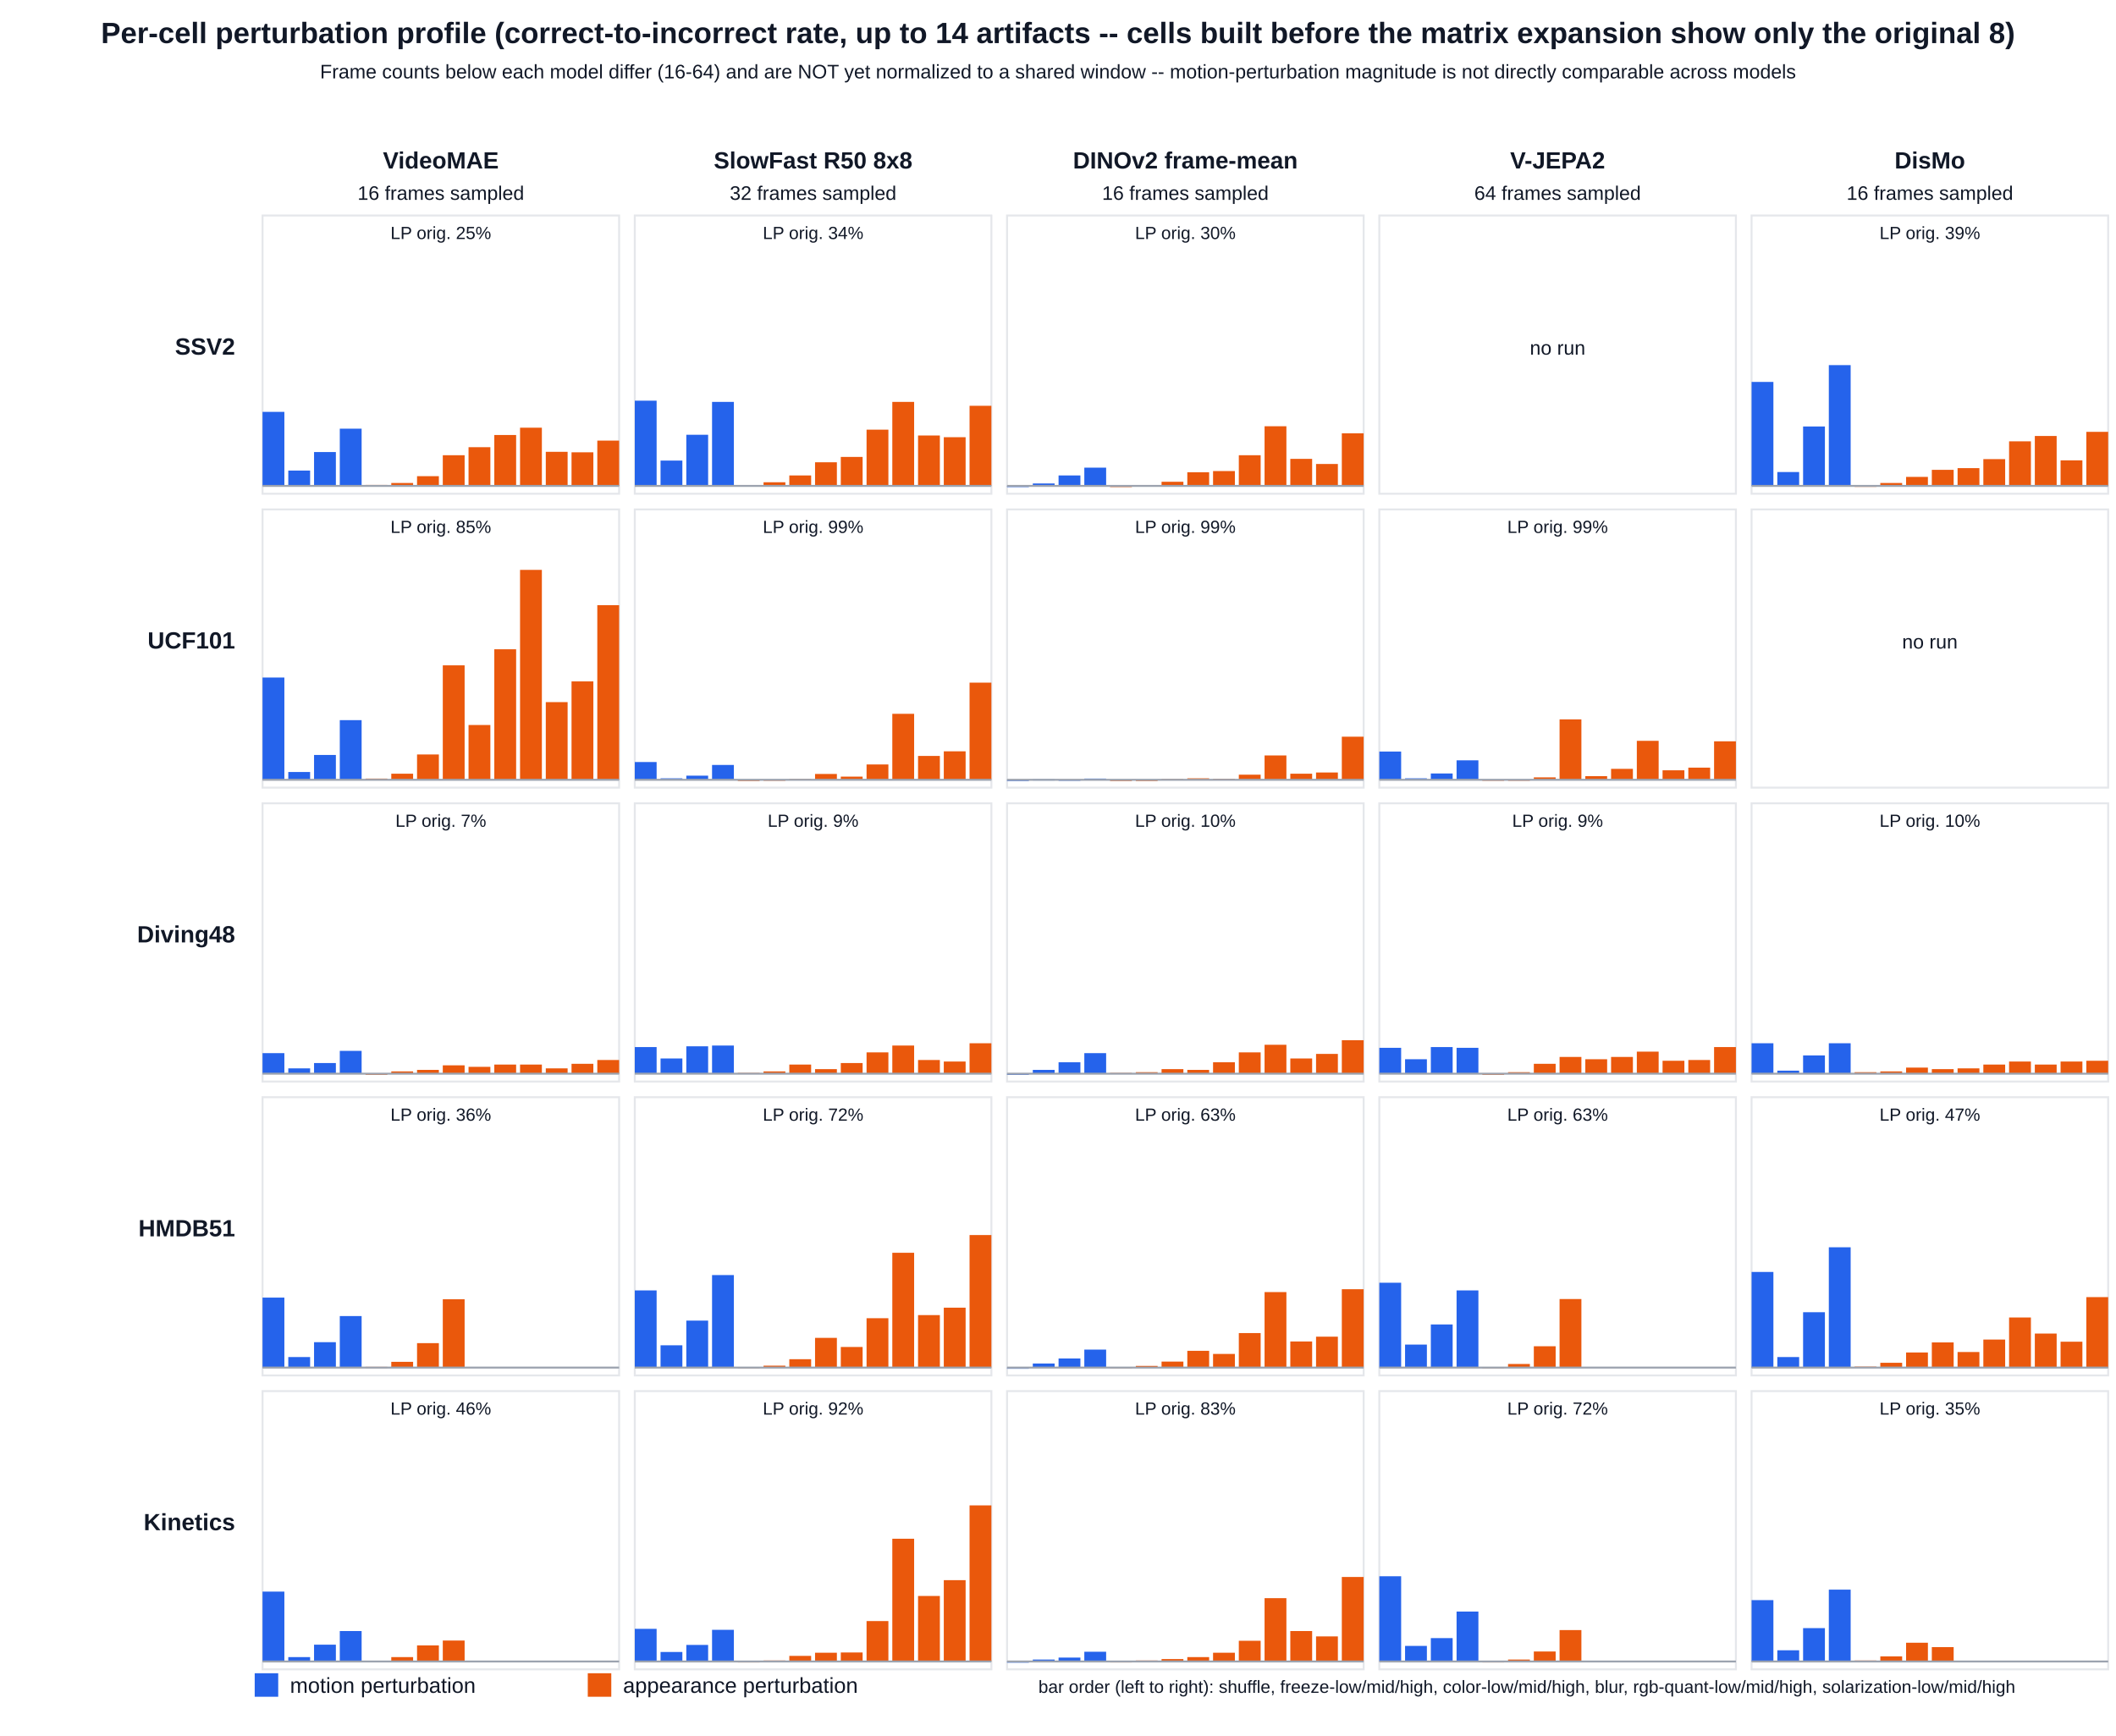
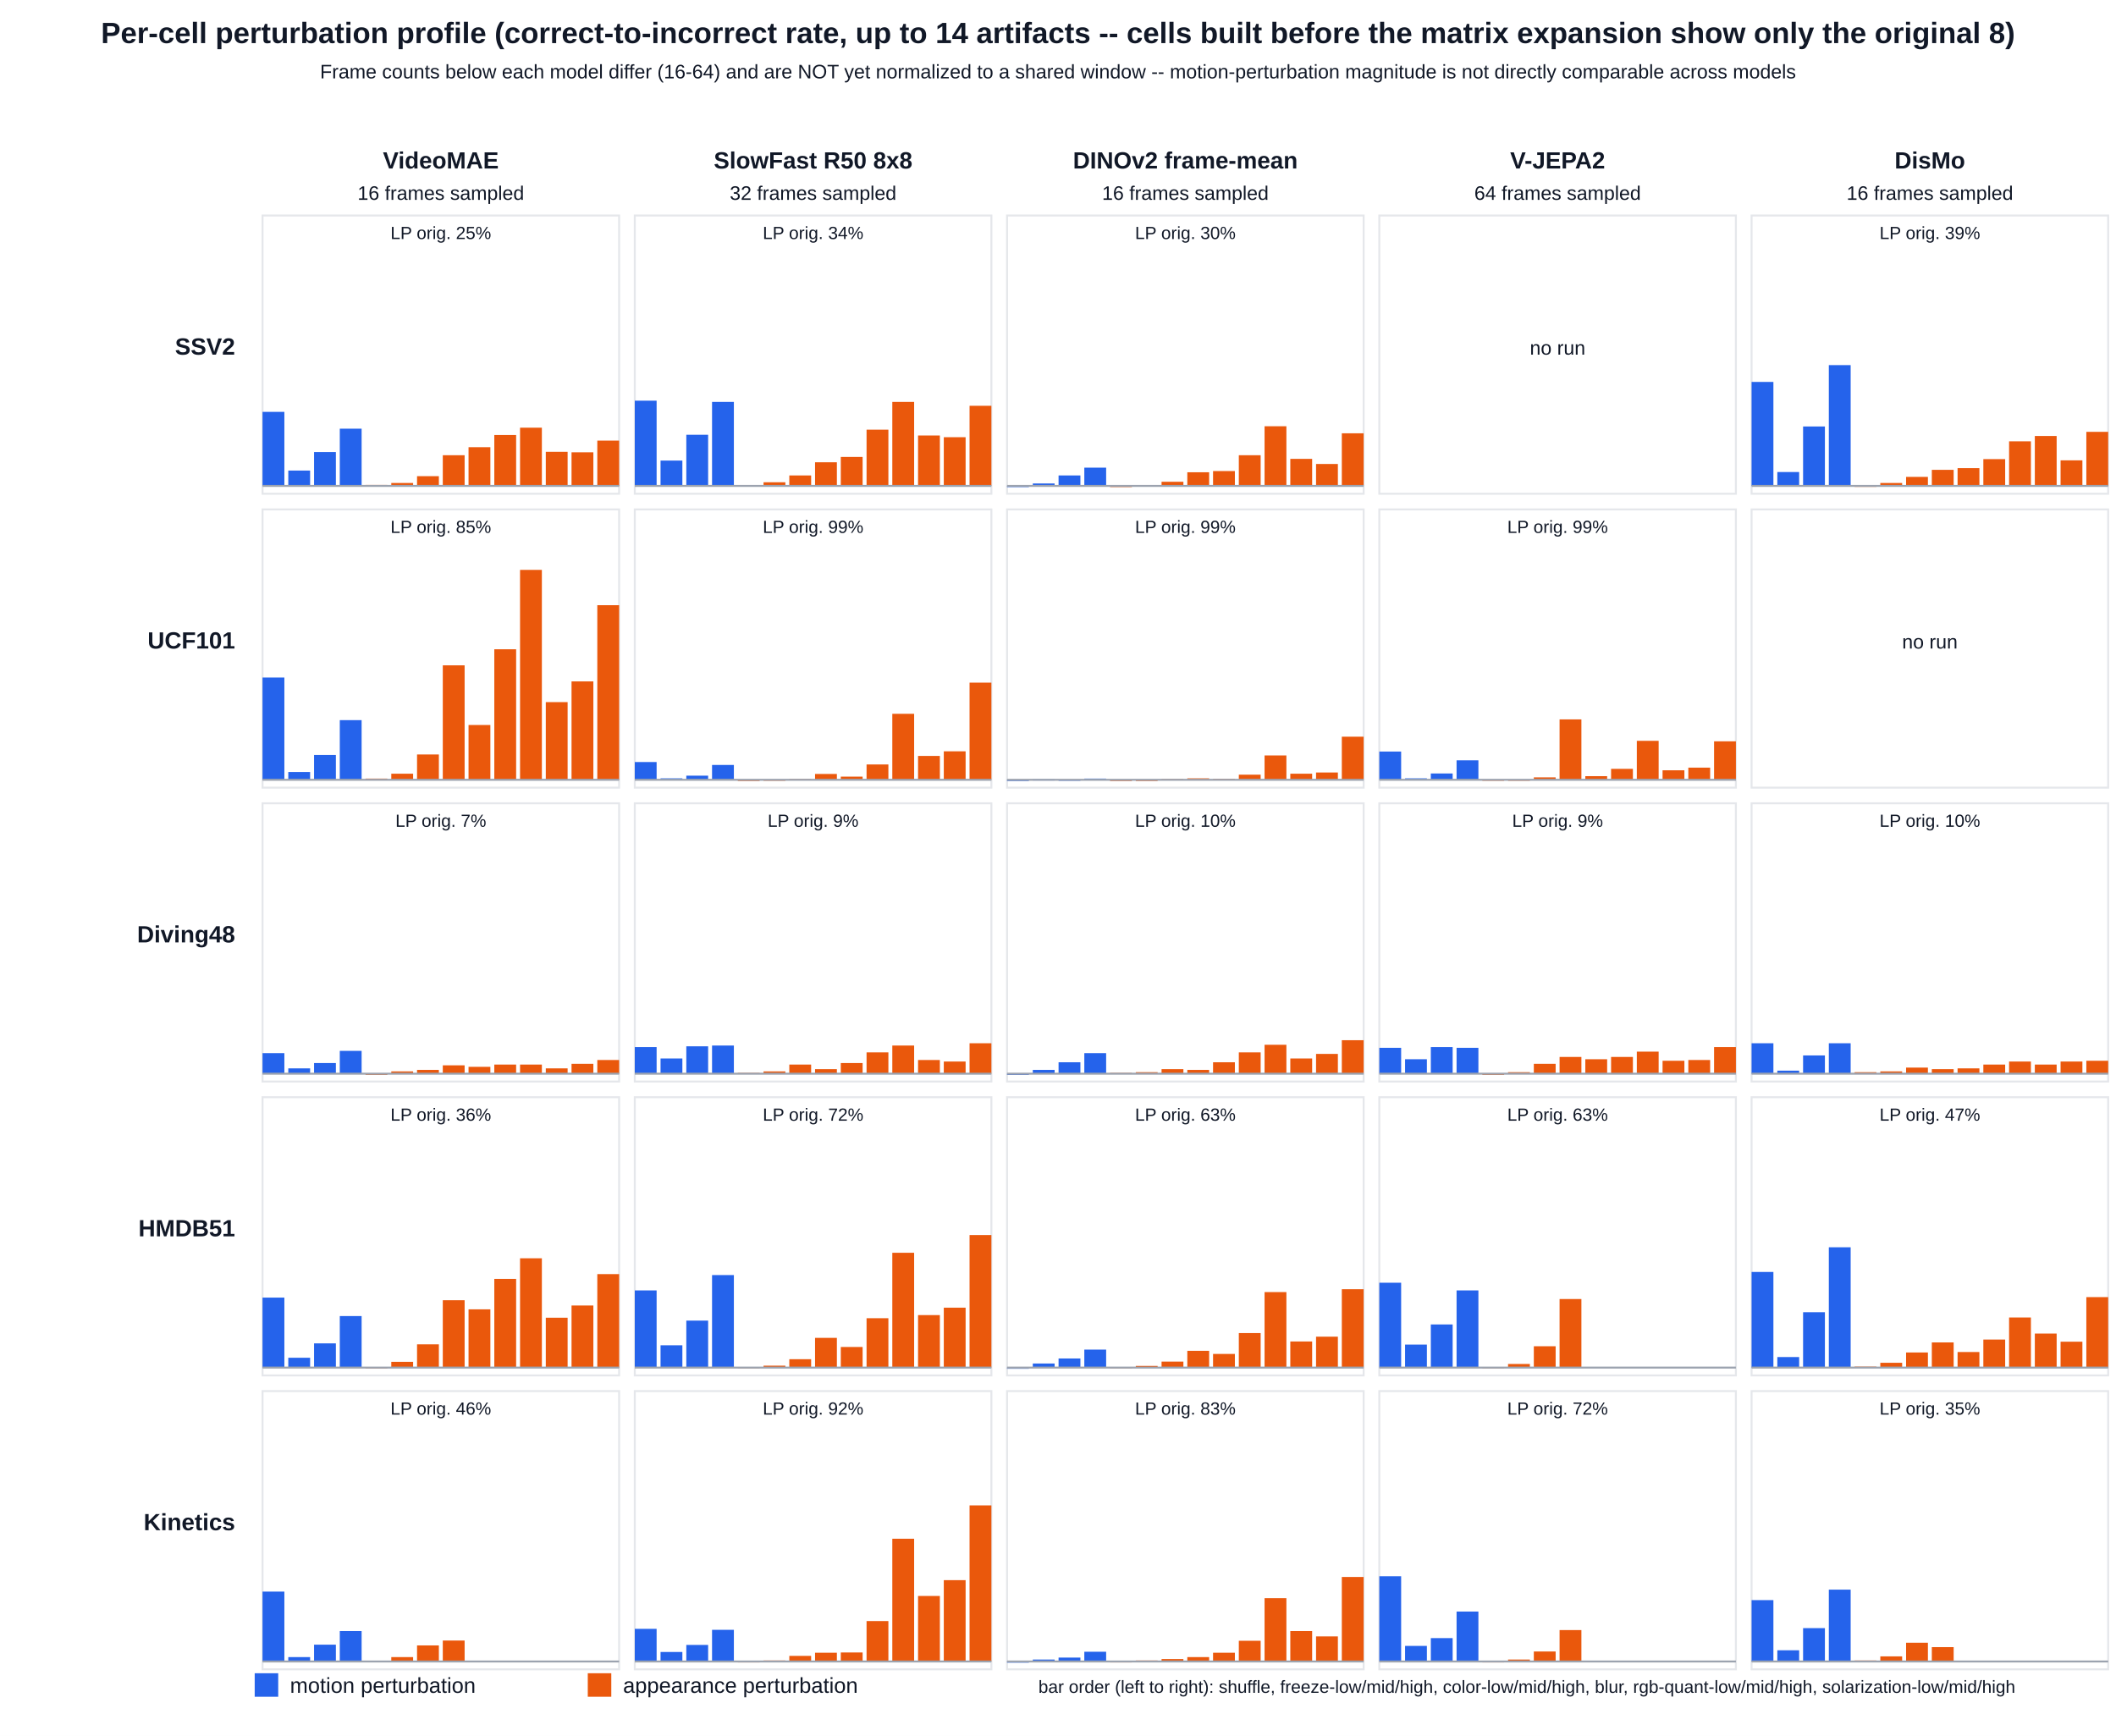
<svg xmlns="http://www.w3.org/2000/svg" width="1080" height="886" viewBox="0 0 1080 886">
  <rect width="100%" height="100%" fill="#ffffff" />
  <style>text { font-family: Arial, Helvetica, sans-serif; fill: #111827; }</style>
  <text x="540.00" y="22.00" font-size="15" font-weight="700" text-anchor="middle">Per-cell perturbation profile (correct-to-incorrect rate, up to 14 artifacts -- cells built before the matrix expansion show only the original 8)</text>
  <text x="540.00" y="40.00" font-size="10" font-weight="400" text-anchor="middle">Frame counts below each model differ (16-64) and are NOT yet normalized to a shared window -- motion-perturbation magnitude is not directly comparable across models</text>
  <text x="225.00" y="86.00" font-size="12" font-weight="700" text-anchor="middle">VideoMAE</text>
  <text x="225.00" y="102.00" font-size="10" font-weight="400" text-anchor="middle">16 frames sampled</text>
  <text x="415.00" y="86.00" font-size="12" font-weight="700" text-anchor="middle">SlowFast R50 8x8</text>
  <text x="415.00" y="102.00" font-size="10" font-weight="400" text-anchor="middle">32 frames sampled</text>
  <text x="605.00" y="86.00" font-size="12" font-weight="700" text-anchor="middle">DINOv2 frame-mean</text>
  <text x="605.00" y="102.00" font-size="10" font-weight="400" text-anchor="middle">16 frames sampled</text>
  <text x="795.00" y="86.00" font-size="12" font-weight="700" text-anchor="middle">V-JEPA2</text>
  <text x="795.00" y="102.00" font-size="10" font-weight="400" text-anchor="middle">64 frames sampled</text>
  <text x="985.00" y="86.00" font-size="12" font-weight="700" text-anchor="middle">DisMo</text>
  <text x="985.00" y="102.00" font-size="10" font-weight="400" text-anchor="middle">16 frames sampled</text>
  <text x="120.00" y="181.00" font-size="12" font-weight="700" text-anchor="end">SSV2</text>
  <rect x="134" y="110" width="182" height="142" fill="none" stroke="#e5e7eb" stroke-width="1" />
  <text x="225.00" y="122.00" font-size="9" font-weight="400" text-anchor="middle">LP orig. 25%</text>
  <rect x="134.00" y="210.21" width="11.14" height="37.79" fill="#2563eb" />
  <rect x="147.14" y="240.17" width="11.14" height="7.83" fill="#2563eb" />
  <rect x="160.29" y="230.72" width="11.14" height="17.28" fill="#2563eb" />
  <rect x="173.43" y="218.79" width="11.14" height="29.21" fill="#2563eb" />
  <rect x="186.57" y="247.50" width="11.14" height="0.60" fill="#ea580c" />
  <rect x="199.71" y="246.51" width="11.14" height="1.49" fill="#ea580c" />
  <rect x="212.86" y="243.03" width="11.14" height="4.97" fill="#ea580c" />
  <rect x="226.00" y="232.34" width="11.14" height="15.66" fill="#ea580c" />
  <rect x="239.14" y="228.24" width="11.14" height="19.76" fill="#ea580c" />
  <rect x="252.29" y="222.02" width="11.14" height="25.98" fill="#ea580c" />
  <rect x="265.43" y="218.29" width="11.14" height="29.71" fill="#ea580c" />
  <rect x="278.57" y="230.60" width="11.14" height="17.40" fill="#ea580c" />
  <rect x="291.71" y="230.85" width="11.14" height="17.15" fill="#ea580c" />
  <rect x="304.86" y="224.88" width="11.14" height="23.12" fill="#ea580c" />
  <line x1="134" y1="248.00" x2="316" y2="248.00" stroke="#9ca3af" stroke-width="1" />
  <rect x="324" y="110" width="182" height="142" fill="none" stroke="#e5e7eb" stroke-width="1" />
  <text x="415.00" y="122.00" font-size="9" font-weight="400" text-anchor="middle">LP orig. 34%</text>
  <rect x="324.00" y="204.50" width="11.14" height="43.50" fill="#2563eb" />
  <rect x="337.14" y="235.07" width="11.14" height="12.93" fill="#2563eb" />
  <rect x="350.29" y="221.90" width="11.14" height="26.10" fill="#2563eb" />
  <rect x="363.43" y="205.12" width="11.14" height="42.88" fill="#2563eb" />
  <rect x="376.57" y="247.75" width="11.14" height="0.60" fill="#ea580c" />
  <rect x="389.71" y="246.14" width="11.14" height="1.86" fill="#ea580c" />
  <rect x="402.86" y="242.66" width="11.14" height="5.34" fill="#ea580c" />
  <rect x="416.00" y="235.94" width="11.14" height="12.06" fill="#ea580c" />
  <rect x="429.14" y="233.21" width="11.14" height="14.79" fill="#ea580c" />
  <rect x="442.29" y="219.29" width="11.14" height="28.71" fill="#ea580c" />
  <rect x="455.43" y="205.12" width="11.14" height="42.88" fill="#ea580c" />
  <rect x="468.57" y="222.27" width="11.14" height="25.73" fill="#ea580c" />
  <rect x="481.71" y="223.14" width="11.14" height="24.86" fill="#ea580c" />
  <rect x="494.86" y="207.11" width="11.14" height="40.89" fill="#ea580c" />
  <line x1="324" y1="248.00" x2="506" y2="248.00" stroke="#9ca3af" stroke-width="1" />
  <rect x="514" y="110" width="182" height="142" fill="none" stroke="#e5e7eb" stroke-width="1" />
  <text x="605.00" y="122.00" font-size="9" font-weight="400" text-anchor="middle">LP orig. 30%</text>
  <rect x="514.00" y="248.00" width="11.14" height="0.60" fill="#2563eb" />
  <rect x="527.14" y="246.76" width="11.14" height="1.24" fill="#2563eb" />
  <rect x="540.29" y="242.66" width="11.14" height="5.34" fill="#2563eb" />
  <rect x="553.43" y="238.68" width="11.14" height="9.32" fill="#2563eb" />
  <rect x="566.57" y="248.00" width="11.14" height="0.60" fill="#ea580c" />
  <rect x="579.71" y="247.63" width="11.14" height="0.60" fill="#ea580c" />
  <rect x="592.86" y="245.89" width="11.14" height="2.11" fill="#ea580c" />
  <rect x="606.00" y="241.04" width="11.14" height="6.96" fill="#ea580c" />
  <rect x="619.14" y="240.42" width="11.14" height="7.58" fill="#ea580c" />
  <rect x="632.29" y="232.34" width="11.14" height="15.66" fill="#ea580c" />
  <rect x="645.43" y="217.55" width="11.14" height="30.45" fill="#ea580c" />
  <rect x="658.57" y="234.20" width="11.14" height="13.80" fill="#ea580c" />
  <rect x="671.71" y="236.81" width="11.14" height="11.19" fill="#ea580c" />
  <rect x="684.86" y="221.15" width="11.14" height="26.85" fill="#ea580c" />
  <line x1="514" y1="248.00" x2="696" y2="248.00" stroke="#9ca3af" stroke-width="1" />
  <rect x="704" y="110" width="182" height="142" fill="none" stroke="#e5e7eb" stroke-width="1" />
  <text x="795.00" y="181.00" font-size="10" font-weight="400" text-anchor="middle">no run</text>
  <rect x="894" y="110" width="182" height="142" fill="none" stroke="#e5e7eb" stroke-width="1" />
  <text x="985.00" y="122.00" font-size="9" font-weight="400" text-anchor="middle">LP orig. 39%</text>
  <rect x="894.00" y="194.93" width="11.14" height="53.07" fill="#2563eb" />
  <rect x="907.14" y="240.92" width="11.14" height="7.08" fill="#2563eb" />
  <rect x="920.29" y="217.67" width="11.14" height="30.33" fill="#2563eb" />
  <rect x="933.43" y="186.35" width="11.14" height="61.65" fill="#2563eb" />
  <rect x="946.57" y="247.88" width="11.14" height="0.60" fill="#ea580c" />
  <rect x="959.71" y="246.51" width="11.14" height="1.49" fill="#ea580c" />
  <rect x="972.86" y="243.40" width="11.14" height="4.60" fill="#ea580c" />
  <rect x="986.00" y="239.80" width="11.14" height="8.20" fill="#ea580c" />
  <rect x="999.14" y="238.93" width="11.14" height="9.07" fill="#ea580c" />
  <rect x="1012.29" y="234.33" width="11.14" height="13.67" fill="#ea580c" />
  <rect x="1025.43" y="225.25" width="11.14" height="22.75" fill="#ea580c" />
  <rect x="1038.57" y="222.52" width="11.14" height="25.48" fill="#ea580c" />
  <rect x="1051.71" y="234.95" width="11.14" height="13.05" fill="#ea580c" />
  <rect x="1064.86" y="220.41" width="11.14" height="27.59" fill="#ea580c" />
  <line x1="894" y1="248.00" x2="1076" y2="248.00" stroke="#9ca3af" stroke-width="1" />
  <text x="120.00" y="331.00" font-size="12" font-weight="700" text-anchor="end">UCF101</text>
  <rect x="134" y="260" width="182" height="142" fill="none" stroke="#e5e7eb" stroke-width="1" />
  <text x="225.00" y="272.00" font-size="9" font-weight="400" text-anchor="middle">LP orig. 85%</text>
  <rect x="134.00" y="345.80" width="11.14" height="52.20" fill="#2563eb" />
  <rect x="147.14" y="394.02" width="11.14" height="3.98" fill="#2563eb" />
  <rect x="160.29" y="385.32" width="11.14" height="12.68" fill="#2563eb" />
  <rect x="173.43" y="367.55" width="11.14" height="30.45" fill="#2563eb" />
  <rect x="186.57" y="397.38" width="11.14" height="0.62" fill="#ea580c" />
  <rect x="199.71" y="394.89" width="11.14" height="3.11" fill="#ea580c" />
  <rect x="212.86" y="385.07" width="11.14" height="12.93" fill="#ea580c" />
  <rect x="226.00" y="339.58" width="11.14" height="58.42" fill="#ea580c" />
  <rect x="239.14" y="370.03" width="11.14" height="27.97" fill="#ea580c" />
  <rect x="252.29" y="331.38" width="11.14" height="66.62" fill="#ea580c" />
  <rect x="265.43" y="290.86" width="11.14" height="107.14" fill="#ea580c" />
  <rect x="278.57" y="358.35" width="11.14" height="39.65" fill="#ea580c" />
  <rect x="291.71" y="347.78" width="11.14" height="50.22" fill="#ea580c" />
  <rect x="304.86" y="308.88" width="11.14" height="89.12" fill="#ea580c" />
  <line x1="134" y1="398.00" x2="316" y2="398.00" stroke="#9ca3af" stroke-width="1" />
  <rect x="324" y="260" width="182" height="142" fill="none" stroke="#e5e7eb" stroke-width="1" />
  <text x="415.00" y="272.00" font-size="9" font-weight="400" text-anchor="middle">LP orig. 99%</text>
  <rect x="324.00" y="388.93" width="11.14" height="9.07" fill="#2563eb" />
  <rect x="337.14" y="397.25" width="11.14" height="0.75" fill="#2563eb" />
  <rect x="350.29" y="395.89" width="11.14" height="2.11" fill="#2563eb" />
  <rect x="363.43" y="390.42" width="11.14" height="7.58" fill="#2563eb" />
  <rect x="376.57" y="398.00" width="11.14" height="0.60" fill="#ea580c" />
  <rect x="389.71" y="397.88" width="11.14" height="0.60" fill="#ea580c" />
  <rect x="402.86" y="397.63" width="11.14" height="0.60" fill="#ea580c" />
  <rect x="416.00" y="395.02" width="11.14" height="2.98" fill="#ea580c" />
  <rect x="429.14" y="396.38" width="11.14" height="1.62" fill="#ea580c" />
  <rect x="442.29" y="390.17" width="11.14" height="7.83" fill="#ea580c" />
  <rect x="455.43" y="364.32" width="11.14" height="33.68" fill="#ea580c" />
  <rect x="468.57" y="385.82" width="11.14" height="12.18" fill="#ea580c" />
  <rect x="481.71" y="383.46" width="11.14" height="14.54" fill="#ea580c" />
  <rect x="494.86" y="348.41" width="11.14" height="49.59" fill="#ea580c" />
  <line x1="324" y1="398.00" x2="506" y2="398.00" stroke="#9ca3af" stroke-width="1" />
  <rect x="514" y="260" width="182" height="142" fill="none" stroke="#e5e7eb" stroke-width="1" />
  <text x="605.00" y="272.00" font-size="9" font-weight="400" text-anchor="middle">LP orig. 99%</text>
  <rect x="514.00" y="398.00" width="11.14" height="0.60" fill="#2563eb" />
  <rect x="527.14" y="397.75" width="11.14" height="0.60" fill="#2563eb" />
  <rect x="540.29" y="397.88" width="11.14" height="0.60" fill="#2563eb" />
  <rect x="553.43" y="397.38" width="11.14" height="0.62" fill="#2563eb" />
  <rect x="566.57" y="398.00" width="11.14" height="0.60" fill="#ea580c" />
  <rect x="579.71" y="398.00" width="11.14" height="0.60" fill="#ea580c" />
  <rect x="592.86" y="397.63" width="11.14" height="0.60" fill="#ea580c" />
  <rect x="606.00" y="397.25" width="11.14" height="0.75" fill="#ea580c" />
  <rect x="619.14" y="397.50" width="11.14" height="0.60" fill="#ea580c" />
  <rect x="632.29" y="395.39" width="11.14" height="2.61" fill="#ea580c" />
  <rect x="645.43" y="385.57" width="11.14" height="12.43" fill="#ea580c" />
  <rect x="658.57" y="394.89" width="11.14" height="3.11" fill="#ea580c" />
  <rect x="671.71" y="394.27" width="11.14" height="3.73" fill="#ea580c" />
  <rect x="684.86" y="376.00" width="11.14" height="22.00" fill="#ea580c" />
  <line x1="514" y1="398.00" x2="696" y2="398.00" stroke="#9ca3af" stroke-width="1" />
  <rect x="704" y="260" width="182" height="142" fill="none" stroke="#e5e7eb" stroke-width="1" />
  <text x="795.00" y="272.00" font-size="9" font-weight="400" text-anchor="middle">LP orig. 99%</text>
  <rect x="704.00" y="383.58" width="11.14" height="14.42" fill="#2563eb" />
  <rect x="717.14" y="397.25" width="11.14" height="0.75" fill="#2563eb" />
  <rect x="730.29" y="394.77" width="11.14" height="3.23" fill="#2563eb" />
  <rect x="743.43" y="388.06" width="11.14" height="9.94" fill="#2563eb" />
  <rect x="756.57" y="397.88" width="11.14" height="0.60" fill="#ea580c" />
  <rect x="769.71" y="397.88" width="11.14" height="0.60" fill="#ea580c" />
  <rect x="782.86" y="396.76" width="11.14" height="1.24" fill="#ea580c" />
  <rect x="796.00" y="367.17" width="11.14" height="30.83" fill="#ea580c" />
  <rect x="809.14" y="396.14" width="11.14" height="1.86" fill="#ea580c" />
  <rect x="822.29" y="392.41" width="11.14" height="5.59" fill="#ea580c" />
  <rect x="835.43" y="378.11" width="11.14" height="19.89" fill="#ea580c" />
  <rect x="848.57" y="393.15" width="11.14" height="4.85" fill="#ea580c" />
  <rect x="861.71" y="391.79" width="11.14" height="6.21" fill="#ea580c" />
  <rect x="874.86" y="378.36" width="11.14" height="19.64" fill="#ea580c" />
  <line x1="704" y1="398.00" x2="886" y2="398.00" stroke="#9ca3af" stroke-width="1" />
  <rect x="894" y="260" width="182" height="142" fill="none" stroke="#e5e7eb" stroke-width="1" />
  <text x="985.00" y="331.00" font-size="10" font-weight="400" text-anchor="middle">no run</text>
  <text x="120.00" y="481.00" font-size="12" font-weight="700" text-anchor="end">Diving48</text>
  <rect x="134" y="410" width="182" height="142" fill="none" stroke="#e5e7eb" stroke-width="1" />
  <text x="225.00" y="422.00" font-size="9" font-weight="400" text-anchor="middle">LP orig. 7%</text>
  <rect x="134.00" y="537.51" width="11.14" height="10.49" fill="#2563eb" />
  <rect x="147.14" y="545.28" width="11.14" height="2.72" fill="#2563eb" />
  <rect x="160.29" y="542.56" width="11.14" height="5.44" fill="#2563eb" />
  <rect x="173.43" y="536.35" width="11.14" height="11.65" fill="#2563eb" />
  <rect x="186.57" y="548.00" width="11.14" height="0.60" fill="#ea580c" />
  <rect x="199.71" y="546.83" width="11.14" height="1.17" fill="#ea580c" />
  <rect x="212.86" y="546.06" width="11.14" height="1.94" fill="#ea580c" />
  <rect x="226.00" y="543.73" width="11.14" height="4.27" fill="#ea580c" />
  <rect x="239.14" y="544.50" width="11.14" height="3.50" fill="#ea580c" />
  <rect x="252.29" y="543.34" width="11.14" height="4.66" fill="#ea580c" />
  <rect x="265.43" y="543.34" width="11.14" height="4.66" fill="#ea580c" />
  <rect x="278.57" y="545.28" width="11.14" height="2.72" fill="#ea580c" />
  <rect x="291.71" y="542.95" width="11.14" height="5.05" fill="#ea580c" />
  <rect x="304.86" y="541.01" width="11.14" height="6.99" fill="#ea580c" />
  <line x1="134" y1="548.00" x2="316" y2="548.00" stroke="#9ca3af" stroke-width="1" />
  <rect x="324" y="410" width="182" height="142" fill="none" stroke="#e5e7eb" stroke-width="1" />
  <text x="415.00" y="422.00" font-size="9" font-weight="400" text-anchor="middle">LP orig. 9%</text>
  <rect x="324.00" y="534.41" width="11.14" height="13.59" fill="#2563eb" />
  <rect x="337.14" y="540.23" width="11.14" height="7.77" fill="#2563eb" />
  <rect x="350.29" y="534.02" width="11.14" height="13.98" fill="#2563eb" />
  <rect x="363.43" y="533.63" width="11.14" height="14.37" fill="#2563eb" />
  <rect x="376.57" y="547.61" width="11.14" height="0.60" fill="#ea580c" />
  <rect x="389.71" y="546.83" width="11.14" height="1.17" fill="#ea580c" />
  <rect x="402.86" y="543.34" width="11.14" height="4.66" fill="#ea580c" />
  <rect x="416.00" y="545.67" width="11.14" height="2.33" fill="#ea580c" />
  <rect x="429.14" y="542.56" width="11.14" height="5.44" fill="#ea580c" />
  <rect x="442.29" y="537.12" width="11.14" height="10.88" fill="#ea580c" />
  <rect x="455.43" y="533.63" width="11.14" height="14.37" fill="#ea580c" />
  <rect x="468.57" y="541.01" width="11.14" height="6.99" fill="#ea580c" />
  <rect x="481.71" y="541.79" width="11.14" height="6.21" fill="#ea580c" />
  <rect x="494.86" y="532.46" width="11.14" height="15.54" fill="#ea580c" />
  <line x1="324" y1="548.00" x2="506" y2="548.00" stroke="#9ca3af" stroke-width="1" />
  <rect x="514" y="410" width="182" height="142" fill="none" stroke="#e5e7eb" stroke-width="1" />
  <text x="605.00" y="422.00" font-size="9" font-weight="400" text-anchor="middle">LP orig. 10%</text>
  <rect x="514.00" y="548.00" width="11.14" height="0.60" fill="#2563eb" />
  <rect x="527.14" y="546.06" width="11.14" height="1.94" fill="#2563eb" />
  <rect x="540.29" y="542.17" width="11.14" height="5.83" fill="#2563eb" />
  <rect x="553.43" y="537.51" width="11.14" height="10.49" fill="#2563eb" />
  <rect x="566.57" y="547.61" width="11.14" height="0.60" fill="#ea580c" />
  <rect x="579.71" y="547.22" width="11.14" height="0.78" fill="#ea580c" />
  <rect x="592.86" y="545.67" width="11.14" height="2.33" fill="#ea580c" />
  <rect x="606.00" y="546.06" width="11.14" height="1.94" fill="#ea580c" />
  <rect x="619.14" y="542.17" width="11.14" height="5.83" fill="#ea580c" />
  <rect x="632.29" y="537.12" width="11.14" height="10.88" fill="#ea580c" />
  <rect x="645.43" y="533.24" width="11.14" height="14.76" fill="#ea580c" />
  <rect x="658.57" y="540.23" width="11.14" height="7.77" fill="#ea580c" />
  <rect x="671.71" y="537.90" width="11.14" height="10.10" fill="#ea580c" />
  <rect x="684.86" y="530.91" width="11.14" height="17.09" fill="#ea580c" />
  <line x1="514" y1="548.00" x2="696" y2="548.00" stroke="#9ca3af" stroke-width="1" />
  <rect x="704" y="410" width="182" height="142" fill="none" stroke="#e5e7eb" stroke-width="1" />
  <text x="795.00" y="422.00" font-size="9" font-weight="400" text-anchor="middle">LP orig. 9%</text>
  <rect x="704.00" y="534.79" width="11.14" height="13.21" fill="#2563eb" />
  <rect x="717.14" y="540.62" width="11.14" height="7.38" fill="#2563eb" />
  <rect x="730.29" y="534.41" width="11.14" height="13.59" fill="#2563eb" />
  <rect x="743.43" y="534.79" width="11.14" height="13.21" fill="#2563eb" />
  <rect x="756.57" y="548.00" width="11.14" height="0.60" fill="#ea580c" />
  <rect x="769.71" y="547.22" width="11.14" height="0.78" fill="#ea580c" />
  <rect x="782.86" y="542.95" width="11.14" height="5.05" fill="#ea580c" />
  <rect x="796.00" y="539.45" width="11.14" height="8.55" fill="#ea580c" />
  <rect x="809.14" y="540.62" width="11.14" height="7.38" fill="#ea580c" />
  <rect x="822.29" y="539.45" width="11.14" height="8.55" fill="#ea580c" />
  <rect x="835.43" y="536.74" width="11.14" height="11.26" fill="#ea580c" />
  <rect x="848.57" y="541.40" width="11.14" height="6.60" fill="#ea580c" />
  <rect x="861.71" y="541.01" width="11.14" height="6.99" fill="#ea580c" />
  <rect x="874.86" y="534.41" width="11.14" height="13.59" fill="#ea580c" />
  <line x1="704" y1="548.00" x2="886" y2="548.00" stroke="#9ca3af" stroke-width="1" />
  <rect x="894" y="410" width="182" height="142" fill="none" stroke="#e5e7eb" stroke-width="1" />
  <text x="985.00" y="422.00" font-size="9" font-weight="400" text-anchor="middle">LP orig. 10%</text>
  <rect x="894.00" y="532.46" width="11.14" height="15.54" fill="#2563eb" />
  <rect x="907.14" y="546.45" width="11.14" height="1.55" fill="#2563eb" />
  <rect x="920.29" y="538.68" width="11.14" height="9.32" fill="#2563eb" />
  <rect x="933.43" y="532.46" width="11.14" height="15.54" fill="#2563eb" />
  <rect x="946.57" y="547.22" width="11.14" height="0.78" fill="#ea580c" />
  <rect x="959.71" y="546.83" width="11.14" height="1.17" fill="#ea580c" />
  <rect x="972.86" y="544.89" width="11.14" height="3.11" fill="#ea580c" />
  <rect x="986.00" y="545.67" width="11.14" height="2.33" fill="#ea580c" />
  <rect x="999.14" y="545.28" width="11.14" height="2.72" fill="#ea580c" />
  <rect x="1012.29" y="543.34" width="11.14" height="4.66" fill="#ea580c" />
  <rect x="1025.43" y="541.79" width="11.14" height="6.21" fill="#ea580c" />
  <rect x="1038.57" y="543.34" width="11.14" height="4.66" fill="#ea580c" />
  <rect x="1051.71" y="541.79" width="11.14" height="6.21" fill="#ea580c" />
  <rect x="1064.86" y="541.40" width="11.14" height="6.60" fill="#ea580c" />
  <line x1="894" y1="548.00" x2="1076" y2="548.00" stroke="#9ca3af" stroke-width="1" />
  <text x="120.00" y="631.00" font-size="12" font-weight="700" text-anchor="end">HMDB51</text>
  <rect x="134" y="560" width="182" height="142" fill="none" stroke="#e5e7eb" stroke-width="1" />
  <text x="225.00" y="572.00" font-size="9" font-weight="400" text-anchor="middle">LP orig. 36%</text>
  <rect x="134.00" y="662.28" width="11.14" height="35.72" fill="#2563eb" />
-   <rect x="147.14" y="692.62" width="11.14" height="5.38" fill="#2563eb" />
-   <rect x="160.29" y="685.03" width="11.14" height="12.97" fill="#2563eb" />
+   <rect x="147.14" y="692.98" width="11.14" height="5.02" fill="#2563eb" />
+   <rect x="160.29" y="685.64" width="11.14" height="12.36" fill="#2563eb" />
  <rect x="173.43" y="671.70" width="11.14" height="26.30" fill="#2563eb" />
-   <rect x="186.57" y="697.63" width="11.14" height="0.60" fill="#ea580c" />
+   <rect x="186.57" y="697.88" width="11.14" height="0.60" fill="#ea580c" />
  <rect x="199.71" y="695.06" width="11.14" height="2.94" fill="#ea580c" />
-   <rect x="212.86" y="685.52" width="11.14" height="12.48" fill="#ea580c" />
-   <rect x="226.00" y="663.13" width="11.14" height="34.87" fill="#ea580c" />
+   <rect x="212.86" y="686.13" width="11.14" height="11.87" fill="#ea580c" />
+   <rect x="226.00" y="663.62" width="11.14" height="34.38" fill="#ea580c" />
+   <rect x="239.14" y="668.27" width="11.14" height="29.73" fill="#ea580c" />
+   <rect x="252.29" y="652.73" width="11.14" height="45.27" fill="#ea580c" />
+   <rect x="265.43" y="642.21" width="11.14" height="55.79" fill="#ea580c" />
+   <rect x="278.57" y="672.55" width="11.14" height="25.45" fill="#ea580c" />
+   <rect x="291.71" y="666.31" width="11.14" height="31.69" fill="#ea580c" />
+   <rect x="304.86" y="650.29" width="11.14" height="47.71" fill="#ea580c" />
  <line x1="134" y1="698.00" x2="316" y2="698.00" stroke="#9ca3af" stroke-width="1" />
  <rect x="324" y="560" width="182" height="142" fill="none" stroke="#e5e7eb" stroke-width="1" />
  <text x="415.00" y="572.00" font-size="9" font-weight="400" text-anchor="middle">LP orig. 72%</text>
  <rect x="324.00" y="658.61" width="11.14" height="39.39" fill="#2563eb" />
  <rect x="337.14" y="686.62" width="11.14" height="11.38" fill="#2563eb" />
  <rect x="350.29" y="674.02" width="11.14" height="23.98" fill="#2563eb" />
  <rect x="363.43" y="650.78" width="11.14" height="47.22" fill="#2563eb" />
  <rect x="376.57" y="697.76" width="11.14" height="0.60" fill="#ea580c" />
  <rect x="389.71" y="697.02" width="11.14" height="0.98" fill="#ea580c" />
  <rect x="402.86" y="693.72" width="11.14" height="4.28" fill="#ea580c" />
  <rect x="416.00" y="682.83" width="11.14" height="15.17" fill="#ea580c" />
  <rect x="429.14" y="687.48" width="11.14" height="10.52" fill="#ea580c" />
  <rect x="442.29" y="672.80" width="11.14" height="25.20" fill="#ea580c" />
  <rect x="455.43" y="639.40" width="11.14" height="58.60" fill="#ea580c" />
  <rect x="468.57" y="671.21" width="11.14" height="26.79" fill="#ea580c" />
  <rect x="481.71" y="667.42" width="11.14" height="30.58" fill="#ea580c" />
  <rect x="494.86" y="630.35" width="11.14" height="67.65" fill="#ea580c" />
  <line x1="324" y1="698.00" x2="506" y2="698.00" stroke="#9ca3af" stroke-width="1" />
  <rect x="514" y="560" width="182" height="142" fill="none" stroke="#e5e7eb" stroke-width="1" />
  <text x="605.00" y="572.00" font-size="9" font-weight="400" text-anchor="middle">LP orig. 63%</text>
  <rect x="514.00" y="698.00" width="11.14" height="0.60" fill="#2563eb" />
  <rect x="527.14" y="695.92" width="11.14" height="2.08" fill="#2563eb" />
  <rect x="540.29" y="693.35" width="11.14" height="4.65" fill="#2563eb" />
  <rect x="553.43" y="688.82" width="11.14" height="9.18" fill="#2563eb" />
  <rect x="566.57" y="697.76" width="11.14" height="0.60" fill="#ea580c" />
  <rect x="579.71" y="697.14" width="11.14" height="0.86" fill="#ea580c" />
  <rect x="592.86" y="694.94" width="11.14" height="3.06" fill="#ea580c" />
  <rect x="606.00" y="689.44" width="11.14" height="8.56" fill="#ea580c" />
  <rect x="619.14" y="691.03" width="11.14" height="6.97" fill="#ea580c" />
  <rect x="632.29" y="680.38" width="11.14" height="17.62" fill="#ea580c" />
  <rect x="645.43" y="659.46" width="11.14" height="38.54" fill="#ea580c" />
  <rect x="658.57" y="684.67" width="11.14" height="13.33" fill="#ea580c" />
  <rect x="671.71" y="682.22" width="11.14" height="15.78" fill="#ea580c" />
  <rect x="684.86" y="658.00" width="11.14" height="40.00" fill="#ea580c" />
  <line x1="514" y1="698.00" x2="696" y2="698.00" stroke="#9ca3af" stroke-width="1" />
  <rect x="704" y="560" width="182" height="142" fill="none" stroke="#e5e7eb" stroke-width="1" />
  <text x="795.00" y="572.00" font-size="9" font-weight="400" text-anchor="middle">LP orig. 63%</text>
  <rect x="704.00" y="654.69" width="11.14" height="43.31" fill="#2563eb" />
  <rect x="717.14" y="686.26" width="11.14" height="11.74" fill="#2563eb" />
  <rect x="730.29" y="675.98" width="11.14" height="22.02" fill="#2563eb" />
  <rect x="743.43" y="658.61" width="11.14" height="39.39" fill="#2563eb" />
  <rect x="756.57" y="697.76" width="11.14" height="0.60" fill="#ea580c" />
  <rect x="769.71" y="696.16" width="11.14" height="1.84" fill="#ea580c" />
  <rect x="782.86" y="687.11" width="11.14" height="10.89" fill="#ea580c" />
  <rect x="796.00" y="663.01" width="11.14" height="34.99" fill="#ea580c" />
  <line x1="704" y1="698.00" x2="886" y2="698.00" stroke="#9ca3af" stroke-width="1" />
  <rect x="894" y="560" width="182" height="142" fill="none" stroke="#e5e7eb" stroke-width="1" />
  <text x="985.00" y="572.00" font-size="9" font-weight="400" text-anchor="middle">LP orig. 47%</text>
  <rect x="894.00" y="649.19" width="11.14" height="48.81" fill="#2563eb" />
  <rect x="907.14" y="692.62" width="11.14" height="5.38" fill="#2563eb" />
  <rect x="920.29" y="669.74" width="11.14" height="28.26" fill="#2563eb" />
  <rect x="933.43" y="636.59" width="11.14" height="61.41" fill="#2563eb" />
  <rect x="946.57" y="697.51" width="11.14" height="0.60" fill="#ea580c" />
  <rect x="959.71" y="695.55" width="11.14" height="2.45" fill="#ea580c" />
  <rect x="972.86" y="690.29" width="11.14" height="7.71" fill="#ea580c" />
  <rect x="986.00" y="685.15" width="11.14" height="12.85" fill="#ea580c" />
  <rect x="999.14" y="690.05" width="11.14" height="7.95" fill="#ea580c" />
  <rect x="1012.29" y="683.69" width="11.14" height="14.31" fill="#ea580c" />
  <rect x="1025.43" y="672.43" width="11.14" height="25.57" fill="#ea580c" />
  <rect x="1038.57" y="680.63" width="11.14" height="17.37" fill="#ea580c" />
  <rect x="1051.71" y="684.79" width="11.14" height="13.21" fill="#ea580c" />
  <rect x="1064.86" y="662.03" width="11.14" height="35.97" fill="#ea580c" />
  <line x1="894" y1="698.00" x2="1076" y2="698.00" stroke="#9ca3af" stroke-width="1" />
  <text x="120.00" y="781.00" font-size="12" font-weight="700" text-anchor="end">Kinetics</text>
  <rect x="134" y="710" width="182" height="142" fill="none" stroke="#e5e7eb" stroke-width="1" />
  <text x="225.00" y="722.00" font-size="9" font-weight="400" text-anchor="middle">LP orig. 46%</text>
  <rect x="134.00" y="812.33" width="11.14" height="35.67" fill="#2563eb" />
  <rect x="147.14" y="845.76" width="11.14" height="2.24" fill="#2563eb" />
  <rect x="160.29" y="839.42" width="11.14" height="8.58" fill="#2563eb" />
  <rect x="173.43" y="832.46" width="11.14" height="15.54" fill="#2563eb" />
  <rect x="186.57" y="847.63" width="11.14" height="0.60" fill="#ea580c" />
  <rect x="199.71" y="845.76" width="11.14" height="2.24" fill="#ea580c" />
  <rect x="212.86" y="839.80" width="11.14" height="8.20" fill="#ea580c" />
  <rect x="226.00" y="837.31" width="11.14" height="10.69" fill="#ea580c" />
  <line x1="134" y1="848.00" x2="316" y2="848.00" stroke="#9ca3af" stroke-width="1" />
  <rect x="324" y="710" width="182" height="142" fill="none" stroke="#e5e7eb" stroke-width="1" />
  <text x="415.00" y="722.00" font-size="9" font-weight="400" text-anchor="middle">LP orig. 92%</text>
  <rect x="324.00" y="831.34" width="11.14" height="16.66" fill="#2563eb" />
  <rect x="337.14" y="843.15" width="11.14" height="4.85" fill="#2563eb" />
  <rect x="350.29" y="839.55" width="11.14" height="8.45" fill="#2563eb" />
  <rect x="363.43" y="831.84" width="11.14" height="16.16" fill="#2563eb" />
  <rect x="376.57" y="847.88" width="11.14" height="0.60" fill="#ea580c" />
  <rect x="389.71" y="847.50" width="11.14" height="0.60" fill="#ea580c" />
  <rect x="402.86" y="845.14" width="11.14" height="2.86" fill="#ea580c" />
  <rect x="416.00" y="843.53" width="11.14" height="4.47" fill="#ea580c" />
  <rect x="429.14" y="843.40" width="11.14" height="4.60" fill="#ea580c" />
  <rect x="442.29" y="827.37" width="11.14" height="20.63" fill="#ea580c" />
  <rect x="455.43" y="785.35" width="11.14" height="62.65" fill="#ea580c" />
  <rect x="468.57" y="814.56" width="11.14" height="33.44" fill="#ea580c" />
  <rect x="481.71" y="806.49" width="11.14" height="41.51" fill="#ea580c" />
  <rect x="494.86" y="768.33" width="11.14" height="79.67" fill="#ea580c" />
  <line x1="324" y1="848.00" x2="506" y2="848.00" stroke="#9ca3af" stroke-width="1" />
  <rect x="514" y="710" width="182" height="142" fill="none" stroke="#e5e7eb" stroke-width="1" />
  <text x="605.00" y="722.00" font-size="9" font-weight="400" text-anchor="middle">LP orig. 83%</text>
  <rect x="514.00" y="848.00" width="11.14" height="0.60" fill="#2563eb" />
  <rect x="527.14" y="847.01" width="11.14" height="0.99" fill="#2563eb" />
  <rect x="540.29" y="846.01" width="11.14" height="1.99" fill="#2563eb" />
  <rect x="553.43" y="843.03" width="11.14" height="4.97" fill="#2563eb" />
  <rect x="566.57" y="847.88" width="11.14" height="0.60" fill="#ea580c" />
  <rect x="579.71" y="847.50" width="11.14" height="0.60" fill="#ea580c" />
  <rect x="592.86" y="846.76" width="11.14" height="1.24" fill="#ea580c" />
  <rect x="606.00" y="845.76" width="11.14" height="2.24" fill="#ea580c" />
  <rect x="619.14" y="843.53" width="11.14" height="4.47" fill="#ea580c" />
  <rect x="632.29" y="837.43" width="11.14" height="10.57" fill="#ea580c" />
  <rect x="645.43" y="815.68" width="11.14" height="32.32" fill="#ea580c" />
  <rect x="658.57" y="832.46" width="11.14" height="15.54" fill="#ea580c" />
  <rect x="671.71" y="835.20" width="11.14" height="12.80" fill="#ea580c" />
  <rect x="684.86" y="804.87" width="11.14" height="43.13" fill="#ea580c" />
  <line x1="514" y1="848.00" x2="696" y2="848.00" stroke="#9ca3af" stroke-width="1" />
  <rect x="704" y="710" width="182" height="142" fill="none" stroke="#e5e7eb" stroke-width="1" />
  <text x="795.00" y="722.00" font-size="9" font-weight="400" text-anchor="middle">LP orig. 72%</text>
  <rect x="704.00" y="804.50" width="11.14" height="43.50" fill="#2563eb" />
  <rect x="717.14" y="840.05" width="11.14" height="7.95" fill="#2563eb" />
  <rect x="730.29" y="836.07" width="11.14" height="11.93" fill="#2563eb" />
  <rect x="743.43" y="822.52" width="11.14" height="25.48" fill="#2563eb" />
  <rect x="756.57" y="847.88" width="11.14" height="0.60" fill="#ea580c" />
  <rect x="769.71" y="847.01" width="11.14" height="0.99" fill="#ea580c" />
  <rect x="782.86" y="842.90" width="11.14" height="5.10" fill="#ea580c" />
  <rect x="796.00" y="831.97" width="11.14" height="16.03" fill="#ea580c" />
  <line x1="704" y1="848.00" x2="886" y2="848.00" stroke="#9ca3af" stroke-width="1" />
  <rect x="894" y="710" width="182" height="142" fill="none" stroke="#e5e7eb" stroke-width="1" />
  <text x="985.00" y="722.00" font-size="9" font-weight="400" text-anchor="middle">LP orig. 35%</text>
  <rect x="894.00" y="816.68" width="11.14" height="31.32" fill="#2563eb" />
  <rect x="907.14" y="842.28" width="11.14" height="5.72" fill="#2563eb" />
  <rect x="920.29" y="830.97" width="11.14" height="17.03" fill="#2563eb" />
  <rect x="933.43" y="811.33" width="11.14" height="36.67" fill="#2563eb" />
  <rect x="946.57" y="847.50" width="11.14" height="0.60" fill="#ea580c" />
  <rect x="959.71" y="845.39" width="11.14" height="2.61" fill="#ea580c" />
  <rect x="972.86" y="838.43" width="11.14" height="9.57" fill="#ea580c" />
  <rect x="986.00" y="840.67" width="11.14" height="7.33" fill="#ea580c" />
  <line x1="894" y1="848.00" x2="1076" y2="848.00" stroke="#9ca3af" stroke-width="1" />
  <rect x="130" y="854" width="12" height="12" fill="#2563eb" />
  <text x="148.00" y="864.00" font-size="11" font-weight="400" text-anchor="start">motion perturbation</text>
  <rect x="300" y="854" width="12" height="12" fill="#ea580c" />
  <text x="318.00" y="864.00" font-size="11" font-weight="400" text-anchor="start">appearance perturbation</text>
  <text x="530.00" y="864.00" font-size="9" font-weight="400" text-anchor="start">bar order (left to right): shuffle, freeze-low/mid/high, color-low/mid/high, blur, rgb-quant-low/mid/high, solarization-low/mid/high</text>
</svg>
